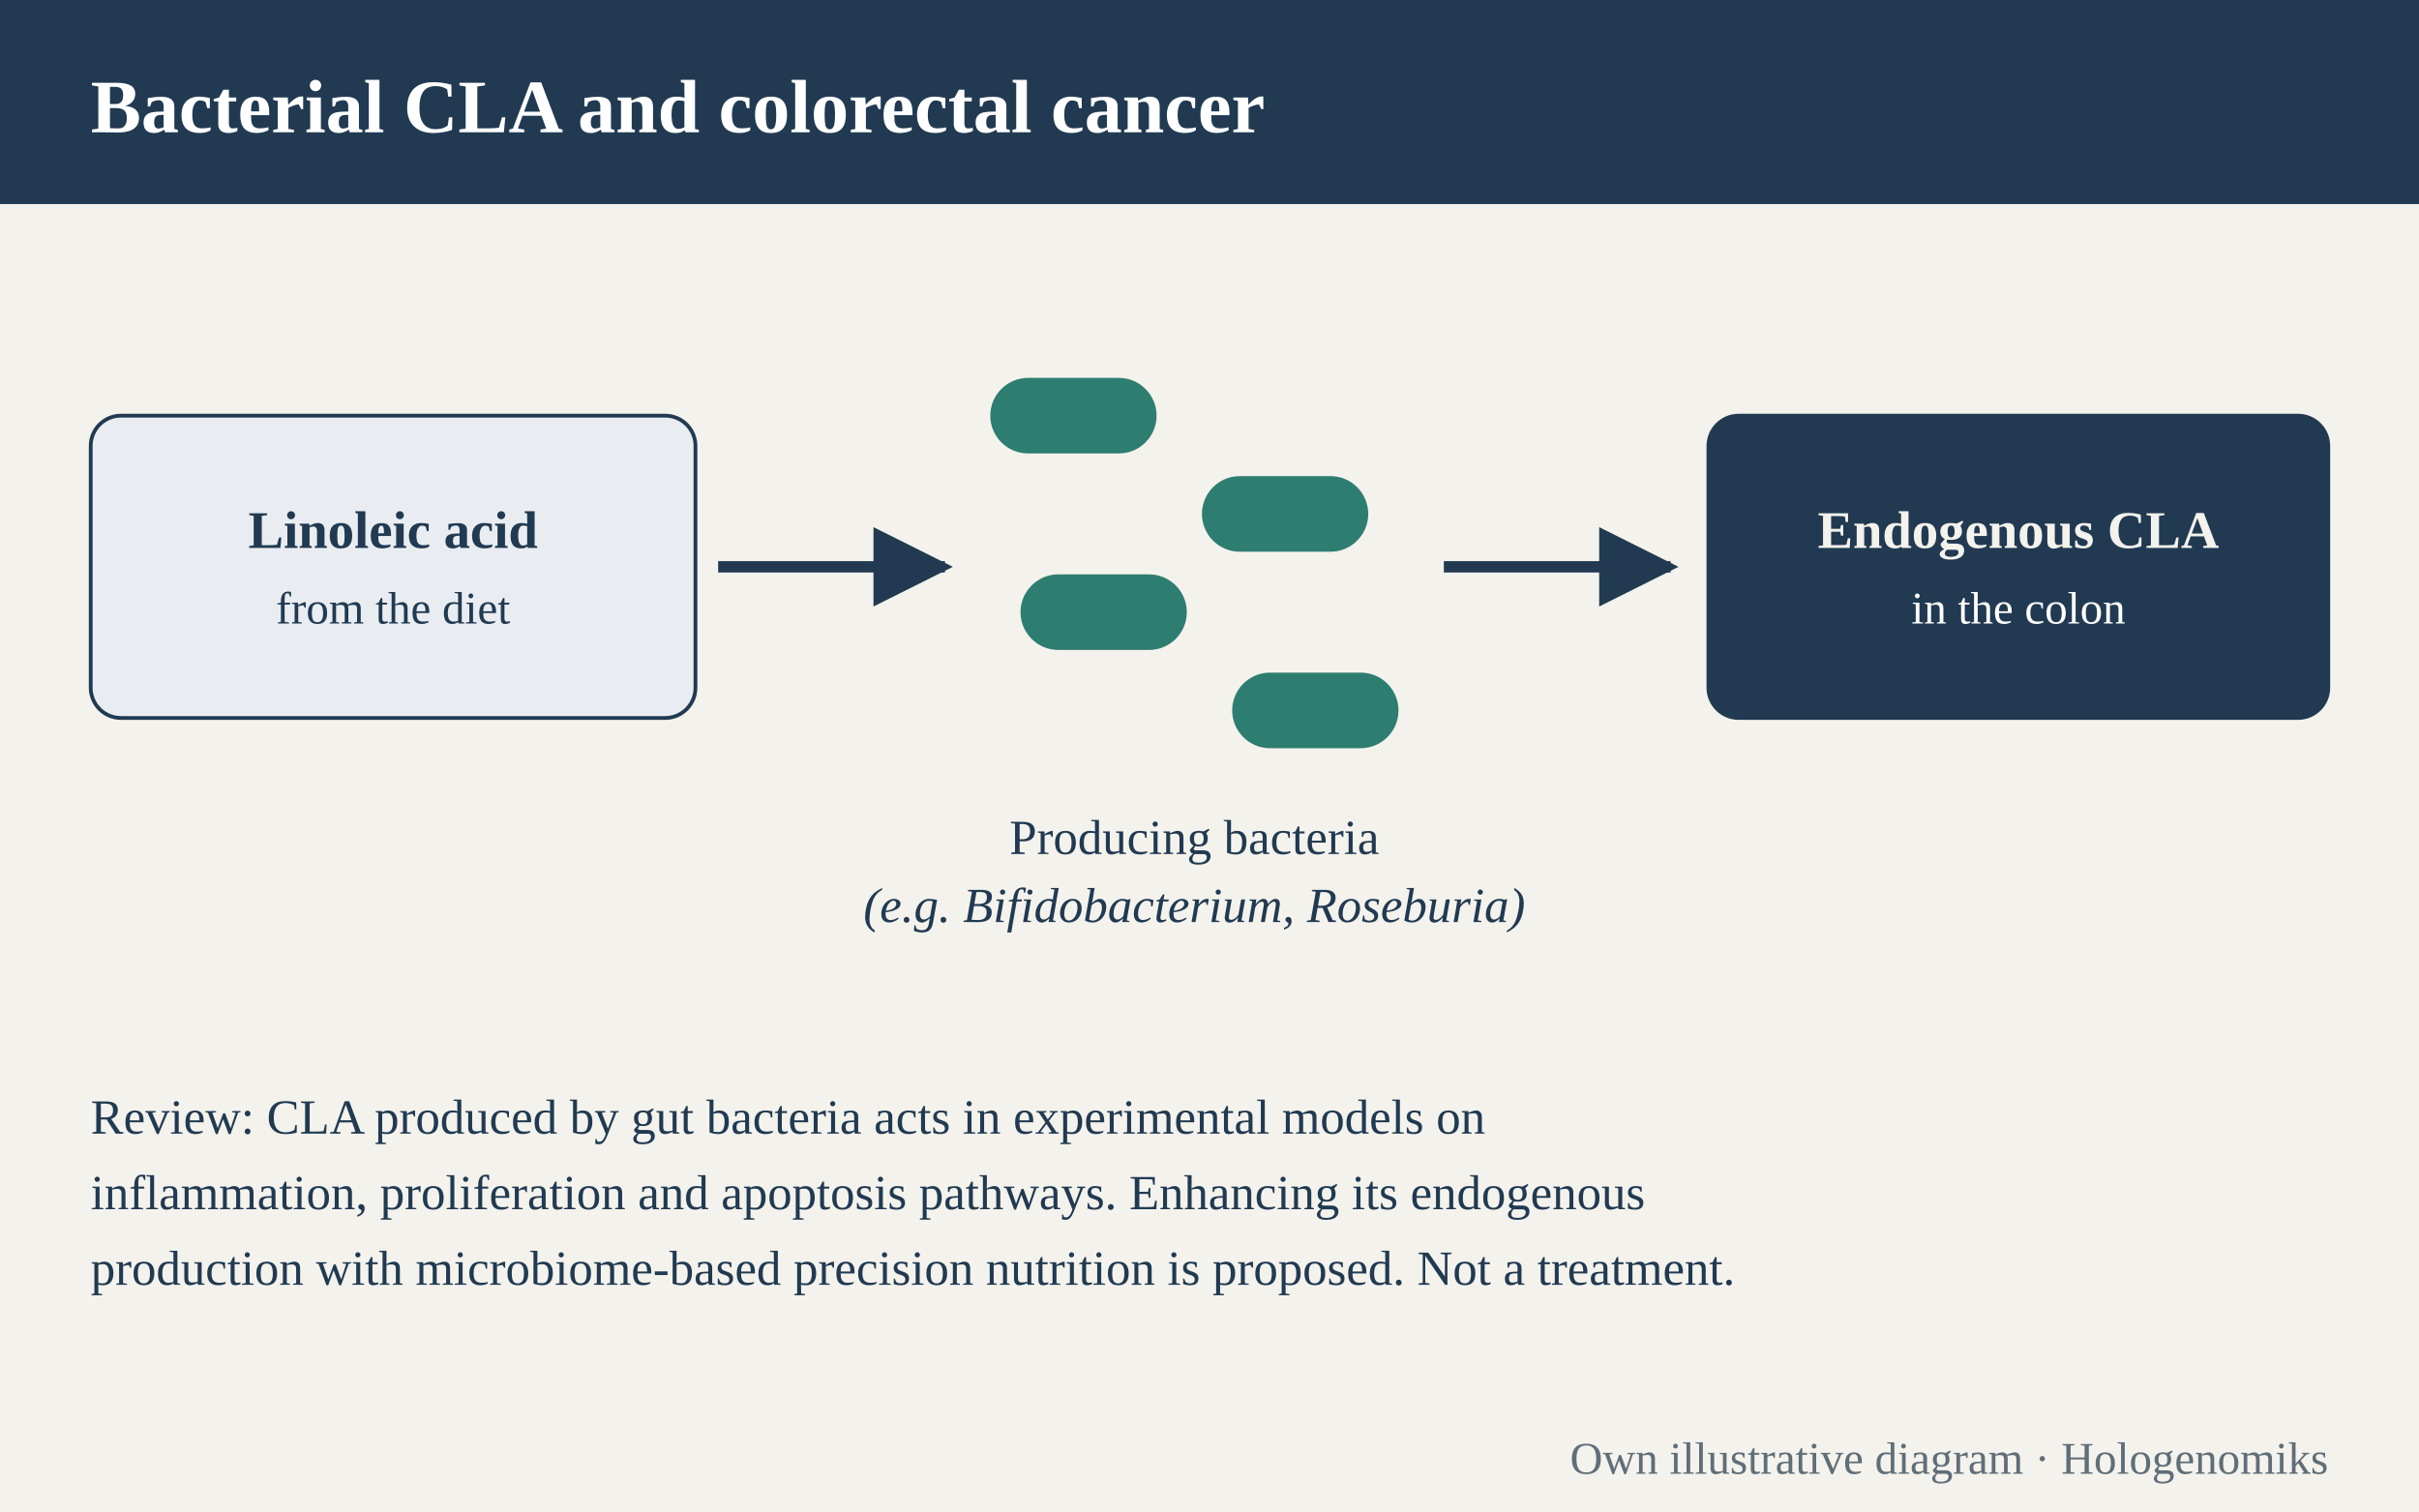
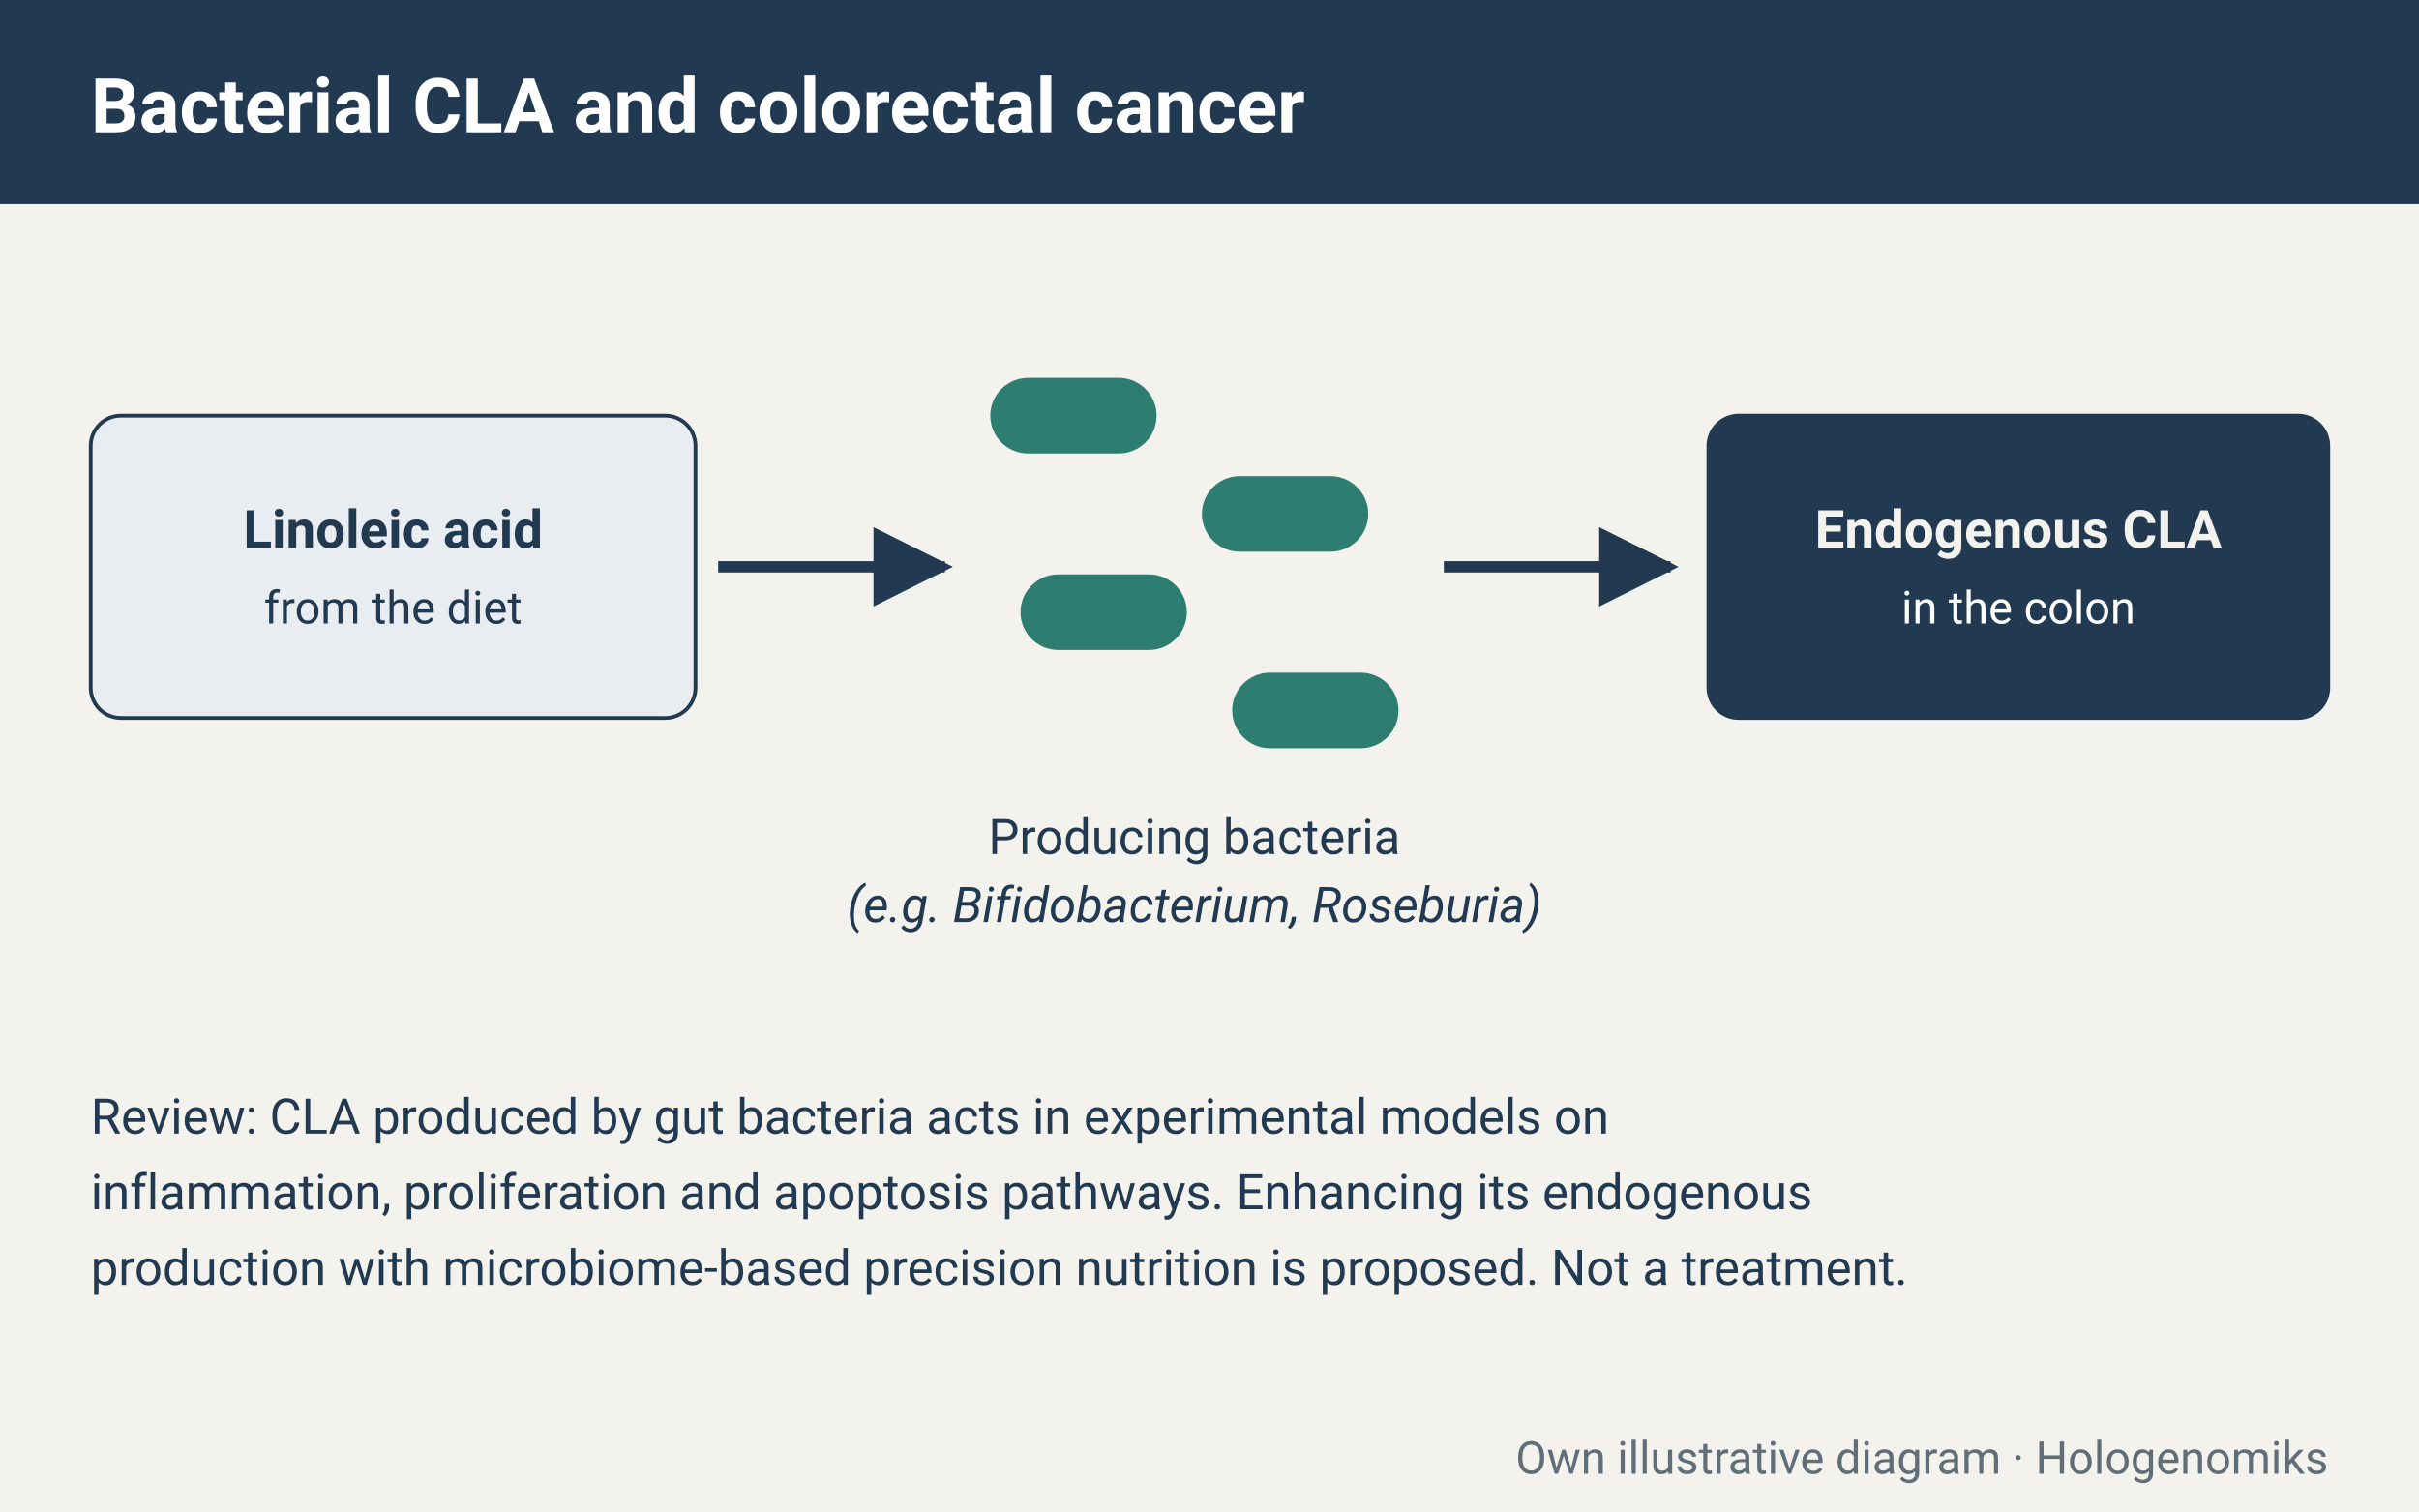
- <svg xmlns="http://www.w3.org/2000/svg" viewBox="0 0 640 400" font-family="Source Sans 3, Segoe UI, Arial, sans-serif" role="img" aria-labelledby="t">
+ <svg xmlns="http://www.w3.org/2000/svg" viewBox="0 0 640 400" font-family="'Source Sans 3', 'Segoe UI', Roboto, Helvetica, Arial, sans-serif" role="img" aria-labelledby="t">
  <rect width="640" height="400" fill="#F4F2EC" />
  <rect width="640" height="54" fill="#213A52" />
  <text x="24" y="35" fill="#fff" font-size="20" font-weight="700">Bacterial CLA and colorectal cancer</text>
  <defs>
    <marker id="f" viewBox="0 0 10 10" refX="9" refY="5" markerWidth="7" markerHeight="7" orient="auto">
      <path d="M0 0L10 5L0 10z" fill="#213A52" />
    </marker>
  </defs>
  <rect x="24" y="110" width="160" height="80" rx="8" fill="#E9EDF1" stroke="#213A52" />
  <text x="104.0" y="145.0" font-size="14" font-weight="700" fill="#213A52" text-anchor="middle">Linoleic acid</text>
  <text x="104.0" y="165.0" font-size="12" font-weight="400" fill="#213A52" text-anchor="middle">from the diet</text>
  <path d="M190 150 H250" stroke="#213A52" stroke-width="3" marker-end="url(#f)" />
  <g fill="#2E7D71">
    <rect x="262" y="100" width="44" height="20" rx="10" />
    <rect x="318" y="126" width="44" height="20" rx="10" />
    <rect x="270" y="152" width="44" height="20" rx="10" />
    <rect x="326" y="178" width="44" height="20" rx="10" />
  </g>
  <text x="316" y="226" font-size="13" font-weight="400" fill="#213A52" text-anchor="middle">Producing bacteria</text>
  <text x="316" y="244" font-size="13" font-weight="400" fill="#213A52" text-anchor="middle" font-style="italic">(e.g. Bifidobacterium, Roseburia)</text>
  <path d="M382 150 H442" stroke="#213A52" stroke-width="3" marker-end="url(#f)" />
  <rect x="452" y="110" width="164" height="80" rx="8" fill="#213A52" stroke="#213A52" />
  <text x="534.0" y="145.0" font-size="14" font-weight="700" fill="#F4F2EC" text-anchor="middle">Endogenous CLA</text>
  <text x="534.0" y="165.0" font-size="12" font-weight="400" fill="#fff" text-anchor="middle">in the colon</text>
  <text x="24" y="300" font-size="13" font-weight="400" fill="#213A52" text-anchor="start">Review: CLA produced by gut bacteria acts in experimental models on</text>
  <text x="24" y="320" font-size="13" font-weight="400" fill="#213A52" text-anchor="start">inflammation, proliferation and apoptosis pathways. Enhancing its endogenous</text>
  <text x="24" y="340" font-size="13" font-weight="400" fill="#213A52" text-anchor="start">production with microbiome-based precision nutrition is proposed. Not a treatment.</text>
  <text x="616" y="390" text-anchor="end" fill="#5F6E78" font-size="12">Own illustrative diagram · Hologenomiks</text>
</svg>
